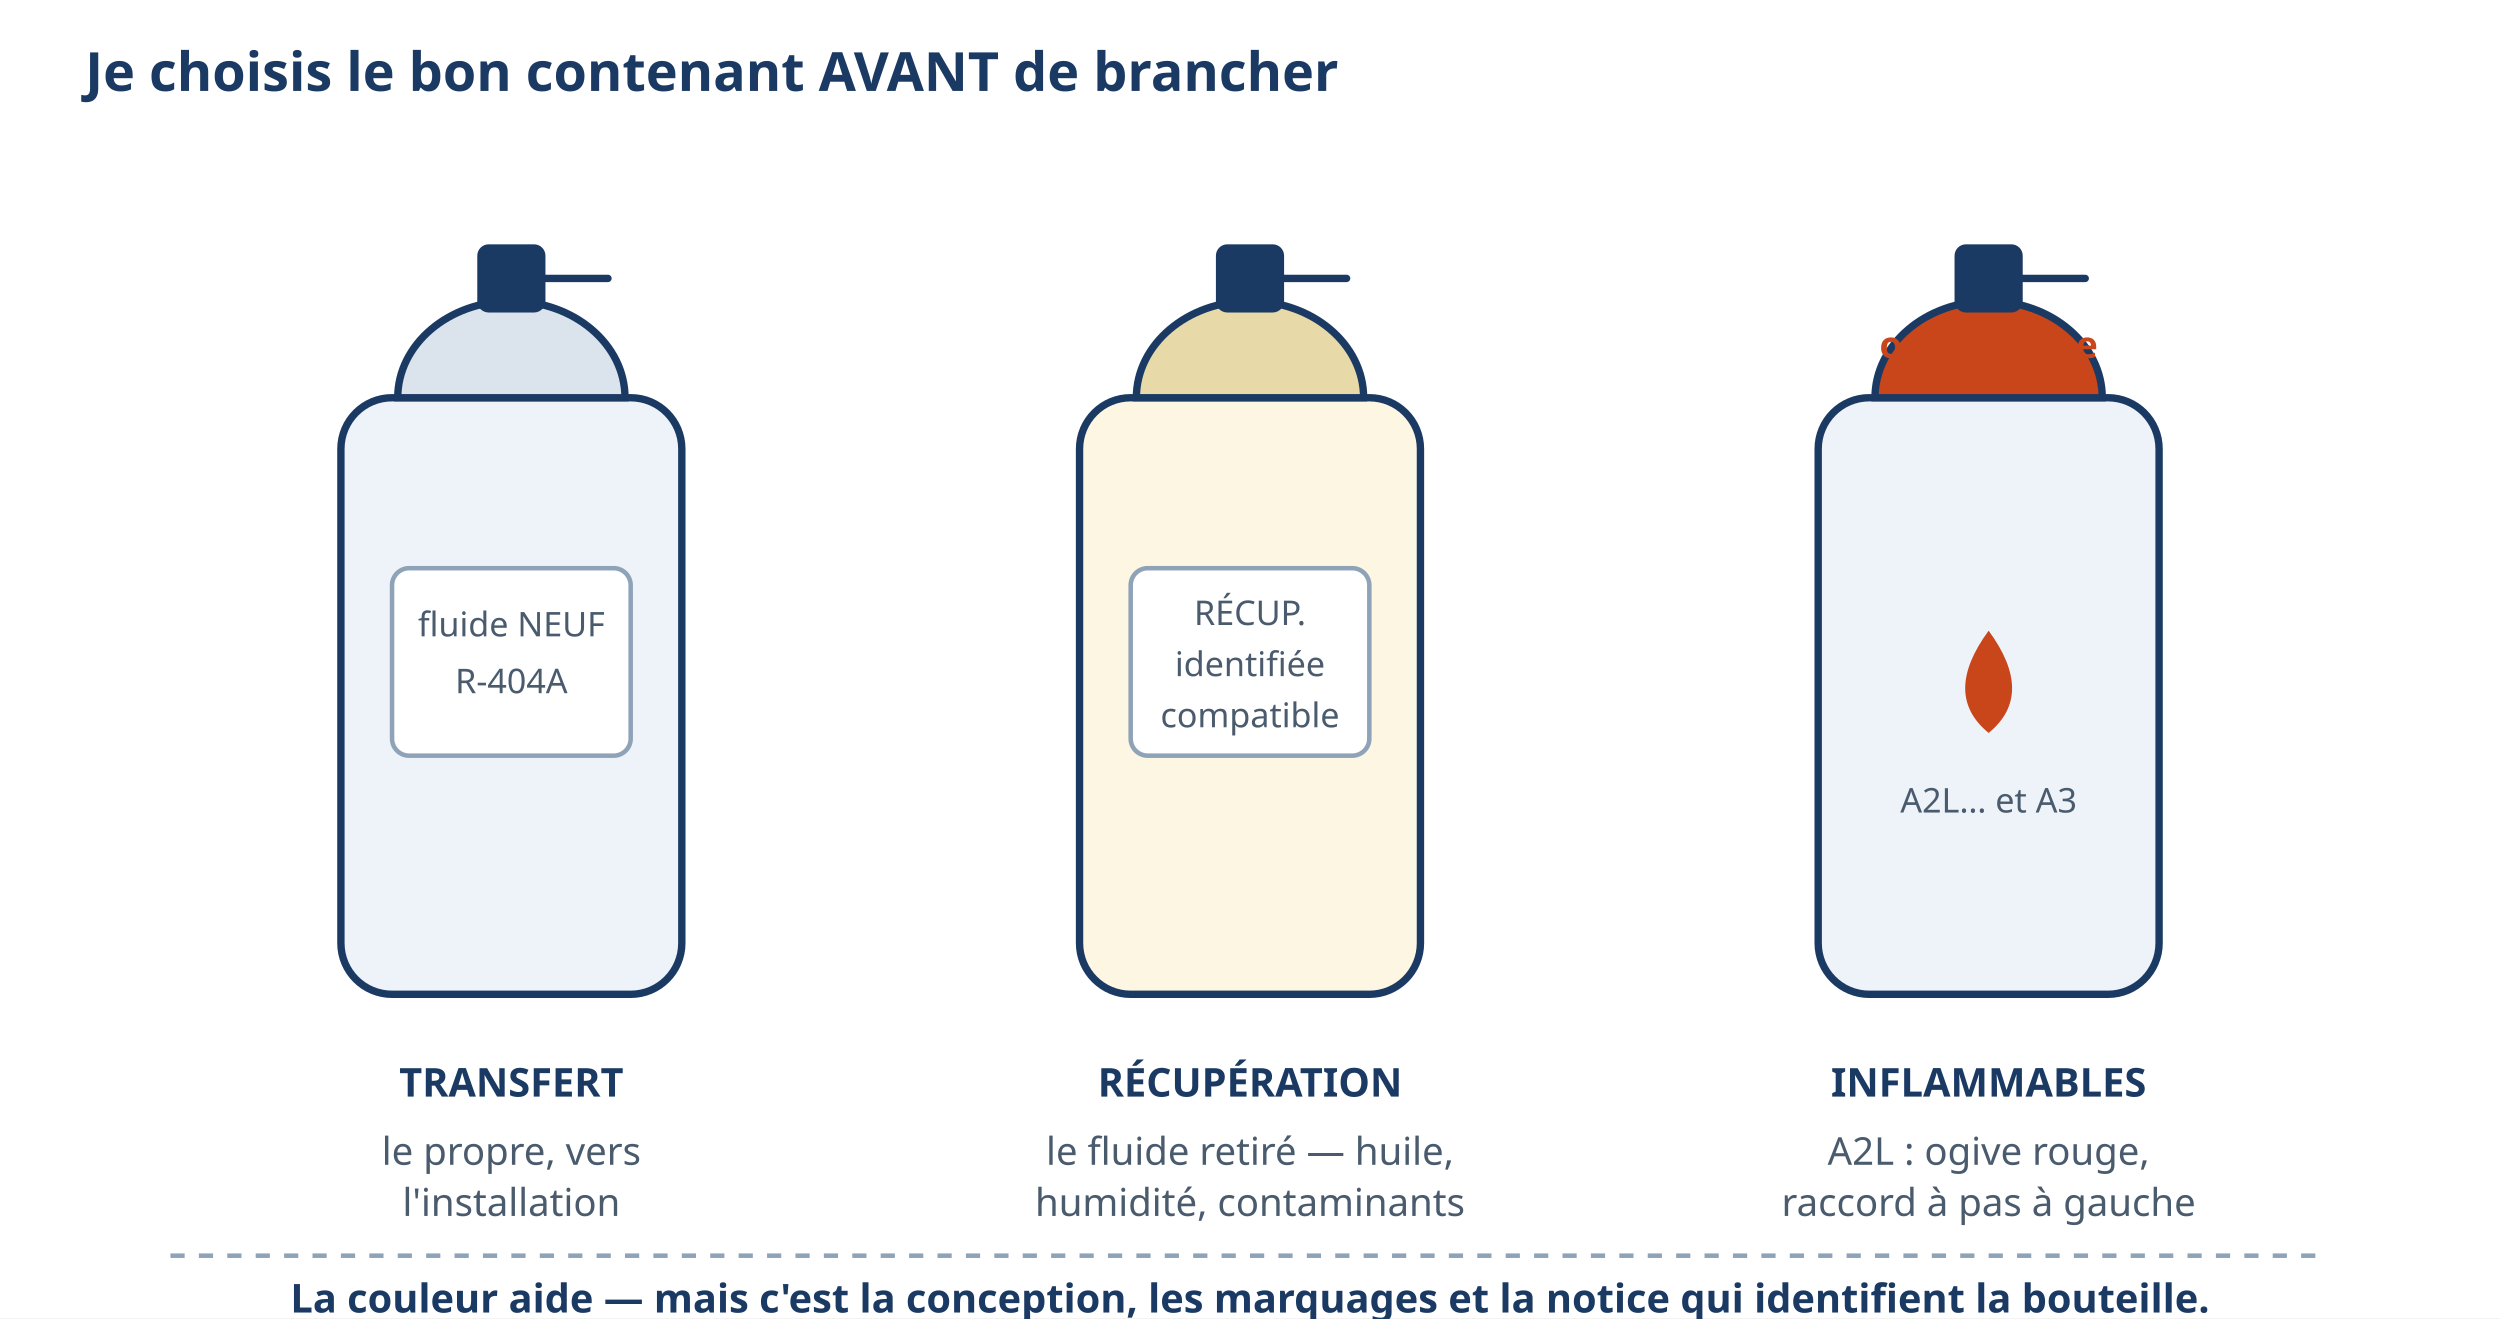
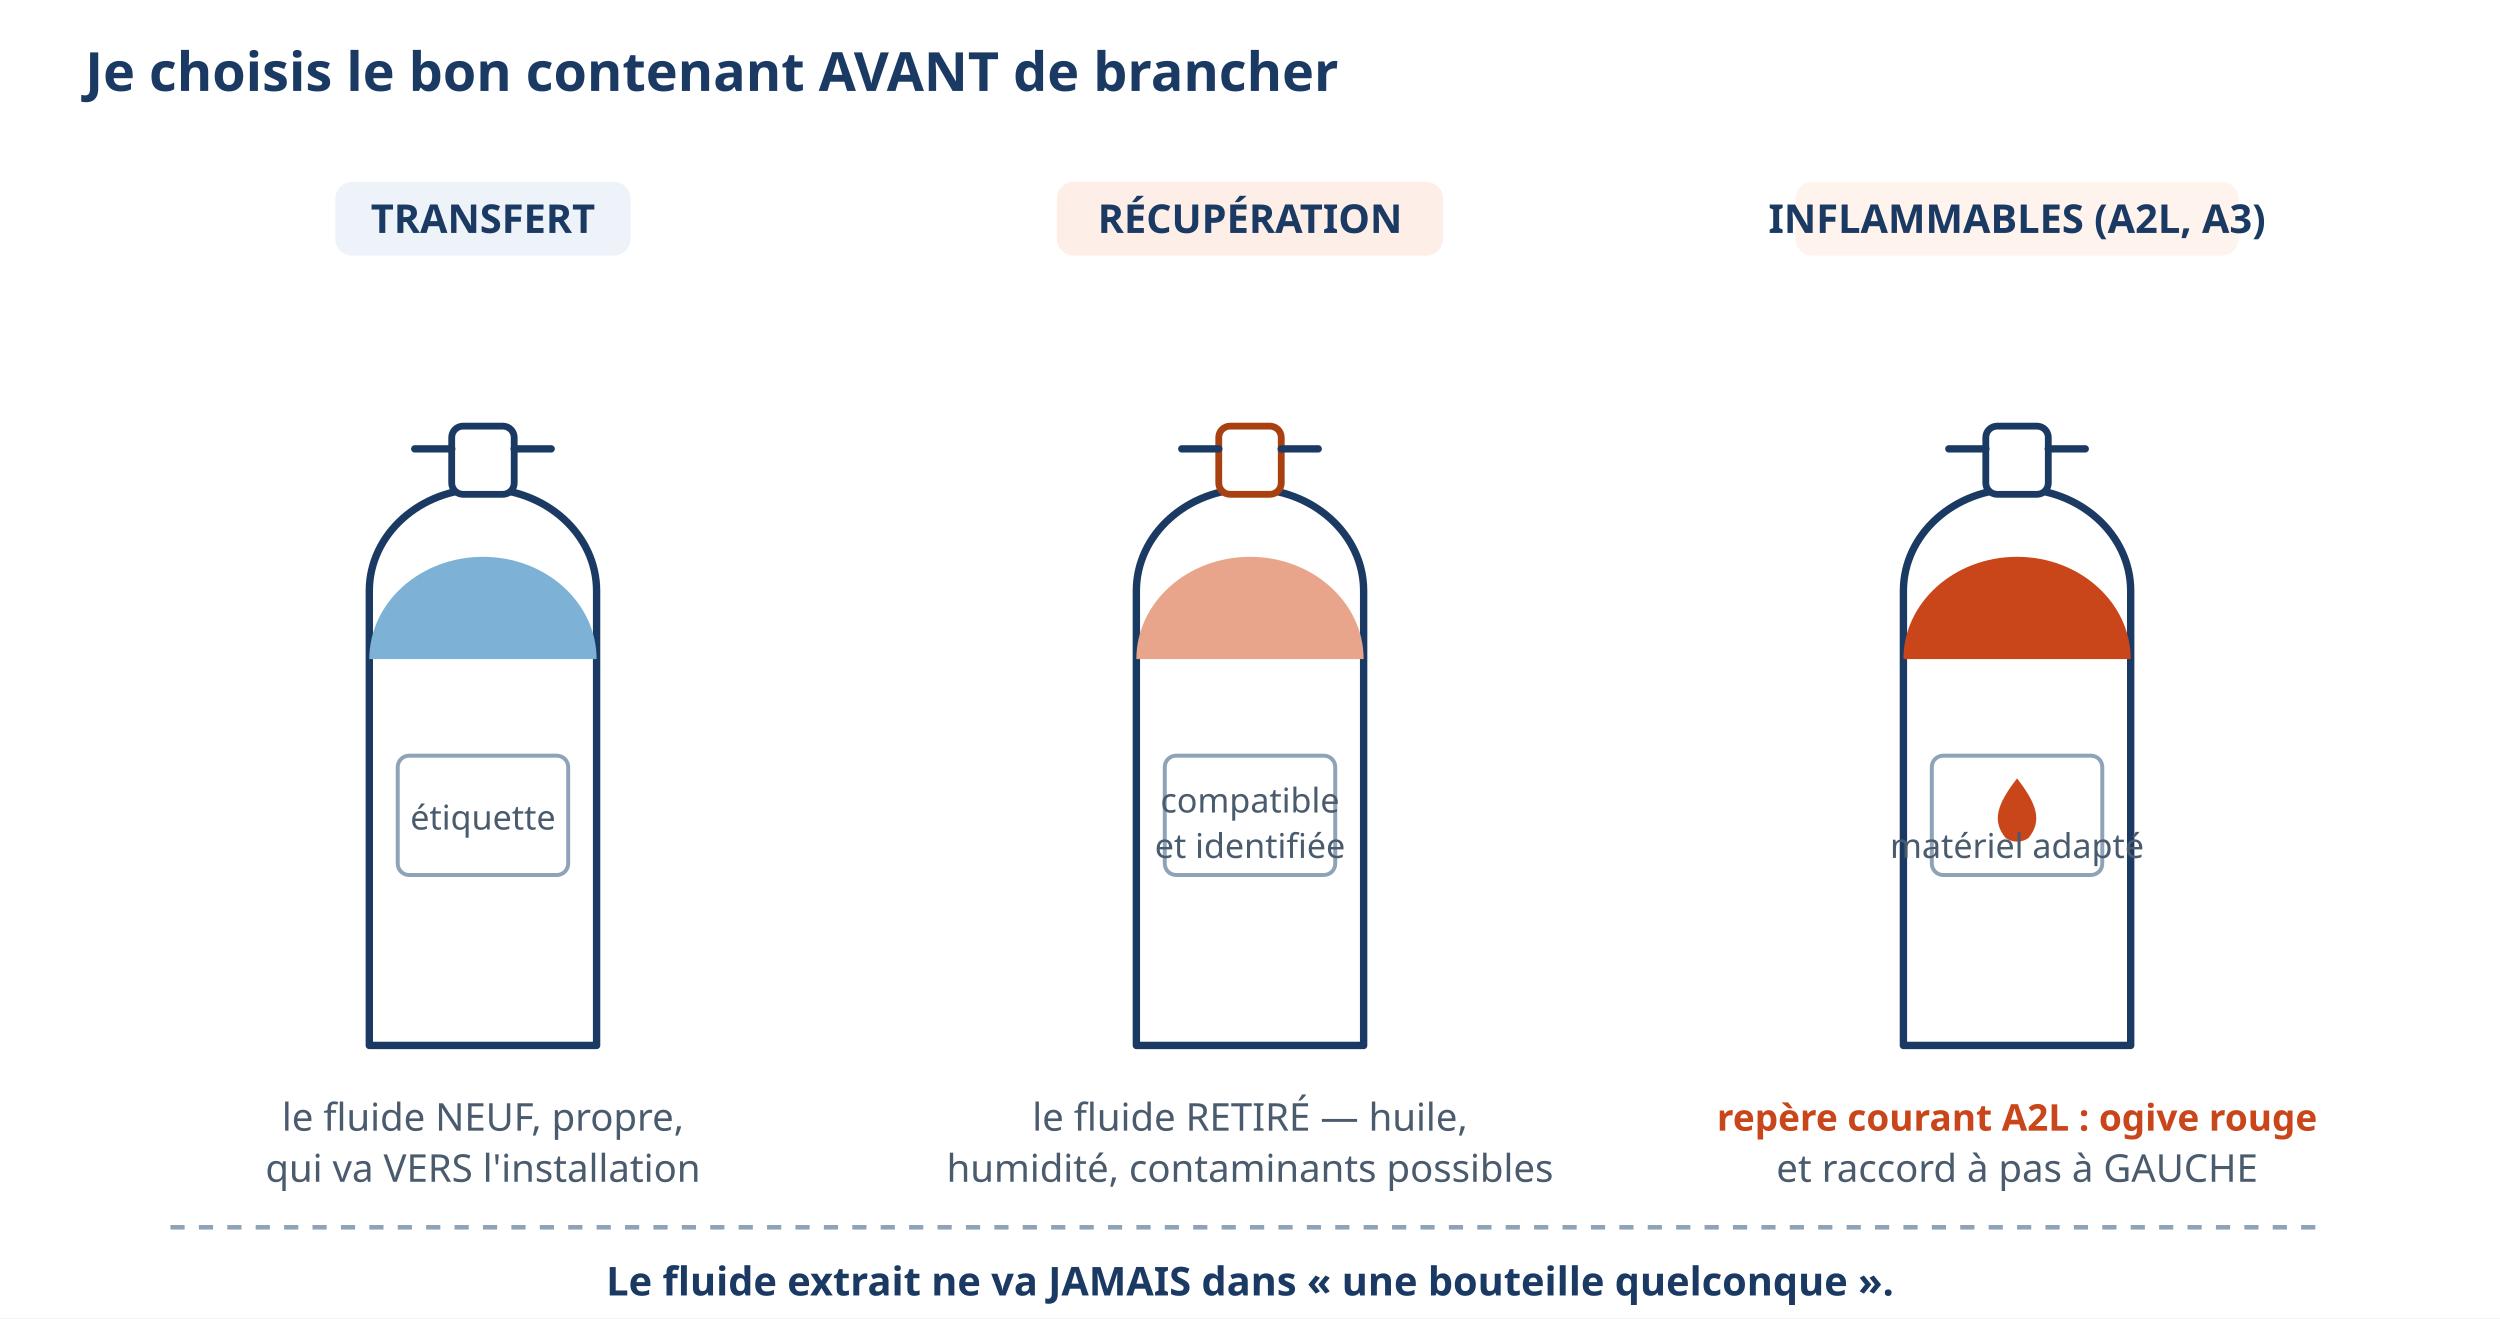
- <svg xmlns="http://www.w3.org/2000/svg" viewBox="0 0 880 464" role="img" aria-label="Trois bouteilles, trois usages. La bouteille de transfert porte le fluide neuf, propre, qui va vers l'installation. La bouteille de récupération reçoit le fluide que l'on retire : il peut contenir de l'huile, de l'humidité, des contaminants — elle est compatible et identifiée pour cela. La bouteille dédiée aux fluides inflammables, A2L comme A3 : matériel adapté, et pour les A2L le repère courant est l'ogive rouge avec un raccord à pas à gauche. Le premier réflexe, avant tout branchement : choisir le bon contenant.">
+ <svg xmlns="http://www.w3.org/2000/svg" viewBox="0 0 880 464" role="img" aria-label="Trois bouteilles, trois usages, trois identifications. La bouteille de transfert porte le fluide neuf et propre qui va vers l'installation. La bouteille de récupération reçoit le fluide que l'on retire, qui peut contenir de l'huile, de l'humidité et des contaminants — elle est compatible et identifiée pour cela. La bouteille dédiée aux fluides inflammables, A2L comme A3, emploie du matériel adapté — repère courant pour les A2L : ogive rouge et raccord à pas à gauche. Le premier réflexe, avant tout branchement : choisir le bon contenant.">
  <style>
    .t   { font:700 19px Calibri,Segoe UI,sans-serif; fill:#1b3a63; }
    .st  { font:700 14px Calibri,Segoe UI,sans-serif; fill:#1b3a63; }
    .lg  { font:400 13.5px Calibri,Segoe UI,sans-serif; fill:#4a5b6e; }
    .sm  { font:400 12px Calibri,Segoe UI,sans-serif; fill:#4a5b6e; }
    .bad { font:700 13px Calibri,Segoe UI,sans-serif; fill:#c9451a; }
    .p   { fill:none; stroke:#1b3a63; stroke-width:2.6; stroke-linecap:round; stroke-linejoin:round; }
    .dash{ fill:none; stroke:#8fa3b8; stroke-width:1.6; stroke-dasharray:5 5; }
  </style>
  <rect width="880" height="464" fill="#ffffff" />
  <text class="t" x="30" y="32">Je choisis le bon contenant AVANT de brancher</text>
-   <g transform="translate(90,0)">
-     <rect x="30" y="140" width="120" height="210" rx="18" fill="#eef3f9" stroke="#1b3a63" stroke-width="2.6" />
-     <path d="M50,140 a40,34 0 0 1 80,0 z" fill="#dbe4ec" stroke="#1b3a63" stroke-width="2.6" />
-     <rect x="78" y="86" width="24" height="24" rx="4" fill="#1b3a63" />
-     <path class="p" d="M102,98 h22" />
-     <rect x="48" y="200" width="84" height="66" rx="6" fill="#ffffff" stroke="#8fa3b8" stroke-width="1.6" />
-     <text class="sm" x="90" y="224" text-anchor="middle">fluide NEUF</text>
-     <text class="sm" x="90" y="244" text-anchor="middle">R-404A</text>
-     <text class="st" x="90" y="386" text-anchor="middle">TRANSFERT</text>
-     <text class="lg" x="90" y="410" text-anchor="middle">le propre, vers</text>
-     <text class="lg" x="90" y="428" text-anchor="middle">l'installation</text>
+   <g transform="translate(170,0)">
+     <rect x="-52" y="64" width="104" height="26" rx="6" fill="#eef3f9" />
+     <text class="st" x="0" y="82" text-anchor="middle">TRANSFERT</text>
+     <path class="p" d="M-40,368 v-160 a40,36 0 0 1 80,0 v160 z" fill="#eef3f9" />
+     <path d="M-40,232 a40,36 0 0 1 80,0 z" fill="#7db2d6" />
+     <rect x="-11" y="150" width="22" height="24" rx="4" fill="#ffffff" stroke="#1b3a63" stroke-width="2.4" />
+     <path class="p" d="M-24,158 h13 M11,158 h13" />
+     <rect x="-30" y="266" width="60" height="42" rx="4" fill="#ffffff" stroke="#8fa3b8" stroke-width="1.4" />
+     <text class="sm" x="0" y="292" text-anchor="middle">étiquette</text>
+     <text class="lg" x="0" y="398" text-anchor="middle">le fluide NEUF, propre,</text>
+     <text class="lg" x="0" y="416" text-anchor="middle">qui va VERS l'installation</text>
  </g>
-   <g transform="translate(350,0)">
-     <rect x="30" y="140" width="120" height="210" rx="18" fill="#fdf6e3" stroke="#1b3a63" stroke-width="2.6" />
-     <path d="M50,140 a40,34 0 0 1 80,0 z" fill="#e8d9a8" stroke="#1b3a63" stroke-width="2.6" />
-     <rect x="78" y="86" width="24" height="24" rx="4" fill="#1b3a63" />
-     <path class="p" d="M102,98 h22" />
-     <rect x="48" y="200" width="84" height="66" rx="6" fill="#ffffff" stroke="#8fa3b8" stroke-width="1.6" />
-     <text class="sm" x="90" y="220" text-anchor="middle">RÉCUP.</text>
-     <text class="sm" x="90" y="238" text-anchor="middle">identifiée</text>
-     <text class="sm" x="90" y="256" text-anchor="middle">compatible</text>
-     <text class="st" x="90" y="386" text-anchor="middle">RÉCUPÉRATION</text>
-     <text class="lg" x="90" y="410" text-anchor="middle">le fluide retiré — huile,</text>
-     <text class="lg" x="90" y="428" text-anchor="middle">humidité, contaminants</text>
+   <g transform="translate(440,0)">
+     <rect x="-68" y="64" width="136" height="26" rx="6" fill="#fdeee8" />
+     <text class="st" x="0" y="82" text-anchor="middle" fill="#a8410f">RÉCUPÉRATION</text>
+     <path class="p" d="M-40,368 v-160 a40,36 0 0 1 80,0 v160 z" fill="#fdeee8" stroke="#a8410f" />
+     <path d="M-40,232 a40,36 0 0 1 80,0 z" fill="#e8a58c" />
+     <rect x="-11" y="150" width="22" height="24" rx="4" fill="#ffffff" stroke="#a8410f" stroke-width="2.4" />
+     <path class="p" d="M-24,158 h13 M11,158 h13" stroke="#a8410f" />
+     <rect x="-30" y="266" width="60" height="42" rx="4" fill="#ffffff" stroke="#8fa3b8" stroke-width="1.4" />
+     <text class="sm" x="0" y="286" text-anchor="middle">compatible</text>
+     <text class="sm" x="0" y="302" text-anchor="middle">et identifiée</text>
+     <text class="lg" x="0" y="398" text-anchor="middle">le fluide RETIRÉ — huile,</text>
+     <text class="lg" x="0" y="416" text-anchor="middle">humidité, contaminants possibles</text>
  </g>
-   <g transform="translate(610,0)">
-     <rect x="30" y="140" width="120" height="210" rx="18" fill="#eef3f9" stroke="#1b3a63" stroke-width="2.6" />
-     <path d="M50,140 a40,34 0 0 1 80,0 z" fill="#c9451a" stroke="#1b3a63" stroke-width="2.6" />
-     <rect x="78" y="86" width="24" height="24" rx="4" fill="#1b3a63" />
-     <path class="p" d="M102,98 h22" />
-     <path d="M90,222 c-11,15 -11,27 0,36 c11,-9 11,-21 0,-36 z" fill="#c9451a" />
-     <text class="sm" x="90" y="286" text-anchor="middle">A2L… et A3</text>
-     <text class="st" x="90" y="386" text-anchor="middle">INFLAMMABLES</text>
-     <text class="lg" x="90" y="410" text-anchor="middle">A2L : ogive rouge,</text>
-     <text class="lg" x="90" y="428" text-anchor="middle">raccord à pas à gauche</text>
-     <text class="bad" x="90" y="126" text-anchor="middle">ogive rouge</text>
+   <g transform="translate(710,0)">
+     <rect x="-78" y="64" width="156" height="26" rx="6" fill="#fff4ed" />
+     <text class="st" x="0" y="82" text-anchor="middle" fill="#a8410f">INFLAMMABLES (A2L, A3)</text>
+     <path class="p" d="M-40,368 v-160 a40,36 0 0 1 80,0 v160 z" fill="#f6f9fc" />
+     <path d="M-40,232 a40,36 0 0 1 80,0 z" fill="#c9451a" />
+     <rect x="-11" y="150" width="22" height="24" rx="4" fill="#ffffff" stroke="#1b3a63" stroke-width="2.4" />
+     <path class="p" d="M-24,158 h13 M11,158 h13" />
+     <rect x="-30" y="266" width="60" height="42" rx="4" fill="#ffffff" stroke="#8fa3b8" stroke-width="1.4" />
+     <path d="M0,274 c-7,9 -9,15 -4,21 a7,7 0 0 0 8,0 c5,-6 3,-12 -4,-21 z" fill="#c9451a" />
+     <text class="sm" x="0" y="302" text-anchor="middle">matériel adapté</text>
+     <text class="bad" x="0" y="398" text-anchor="middle">repère courant A2L : ogive rouge</text>
+     <text class="lg" x="0" y="416" text-anchor="middle">et raccord à pas à GAUCHE</text>
  </g>
-   <path class="dash" d="M60,442 h760" />
-   <text class="st" x="440" y="462" text-anchor="middle">La couleur aide — mais c'est la conception, les marquages et la notice qui identifient la bouteille.</text>
+   <path class="dash" d="M60,432 h760" />
+   <text class="st" x="440" y="456" text-anchor="middle">Le fluide extrait ne va JAMAIS dans « une bouteille quelconque ».</text>
</svg>
